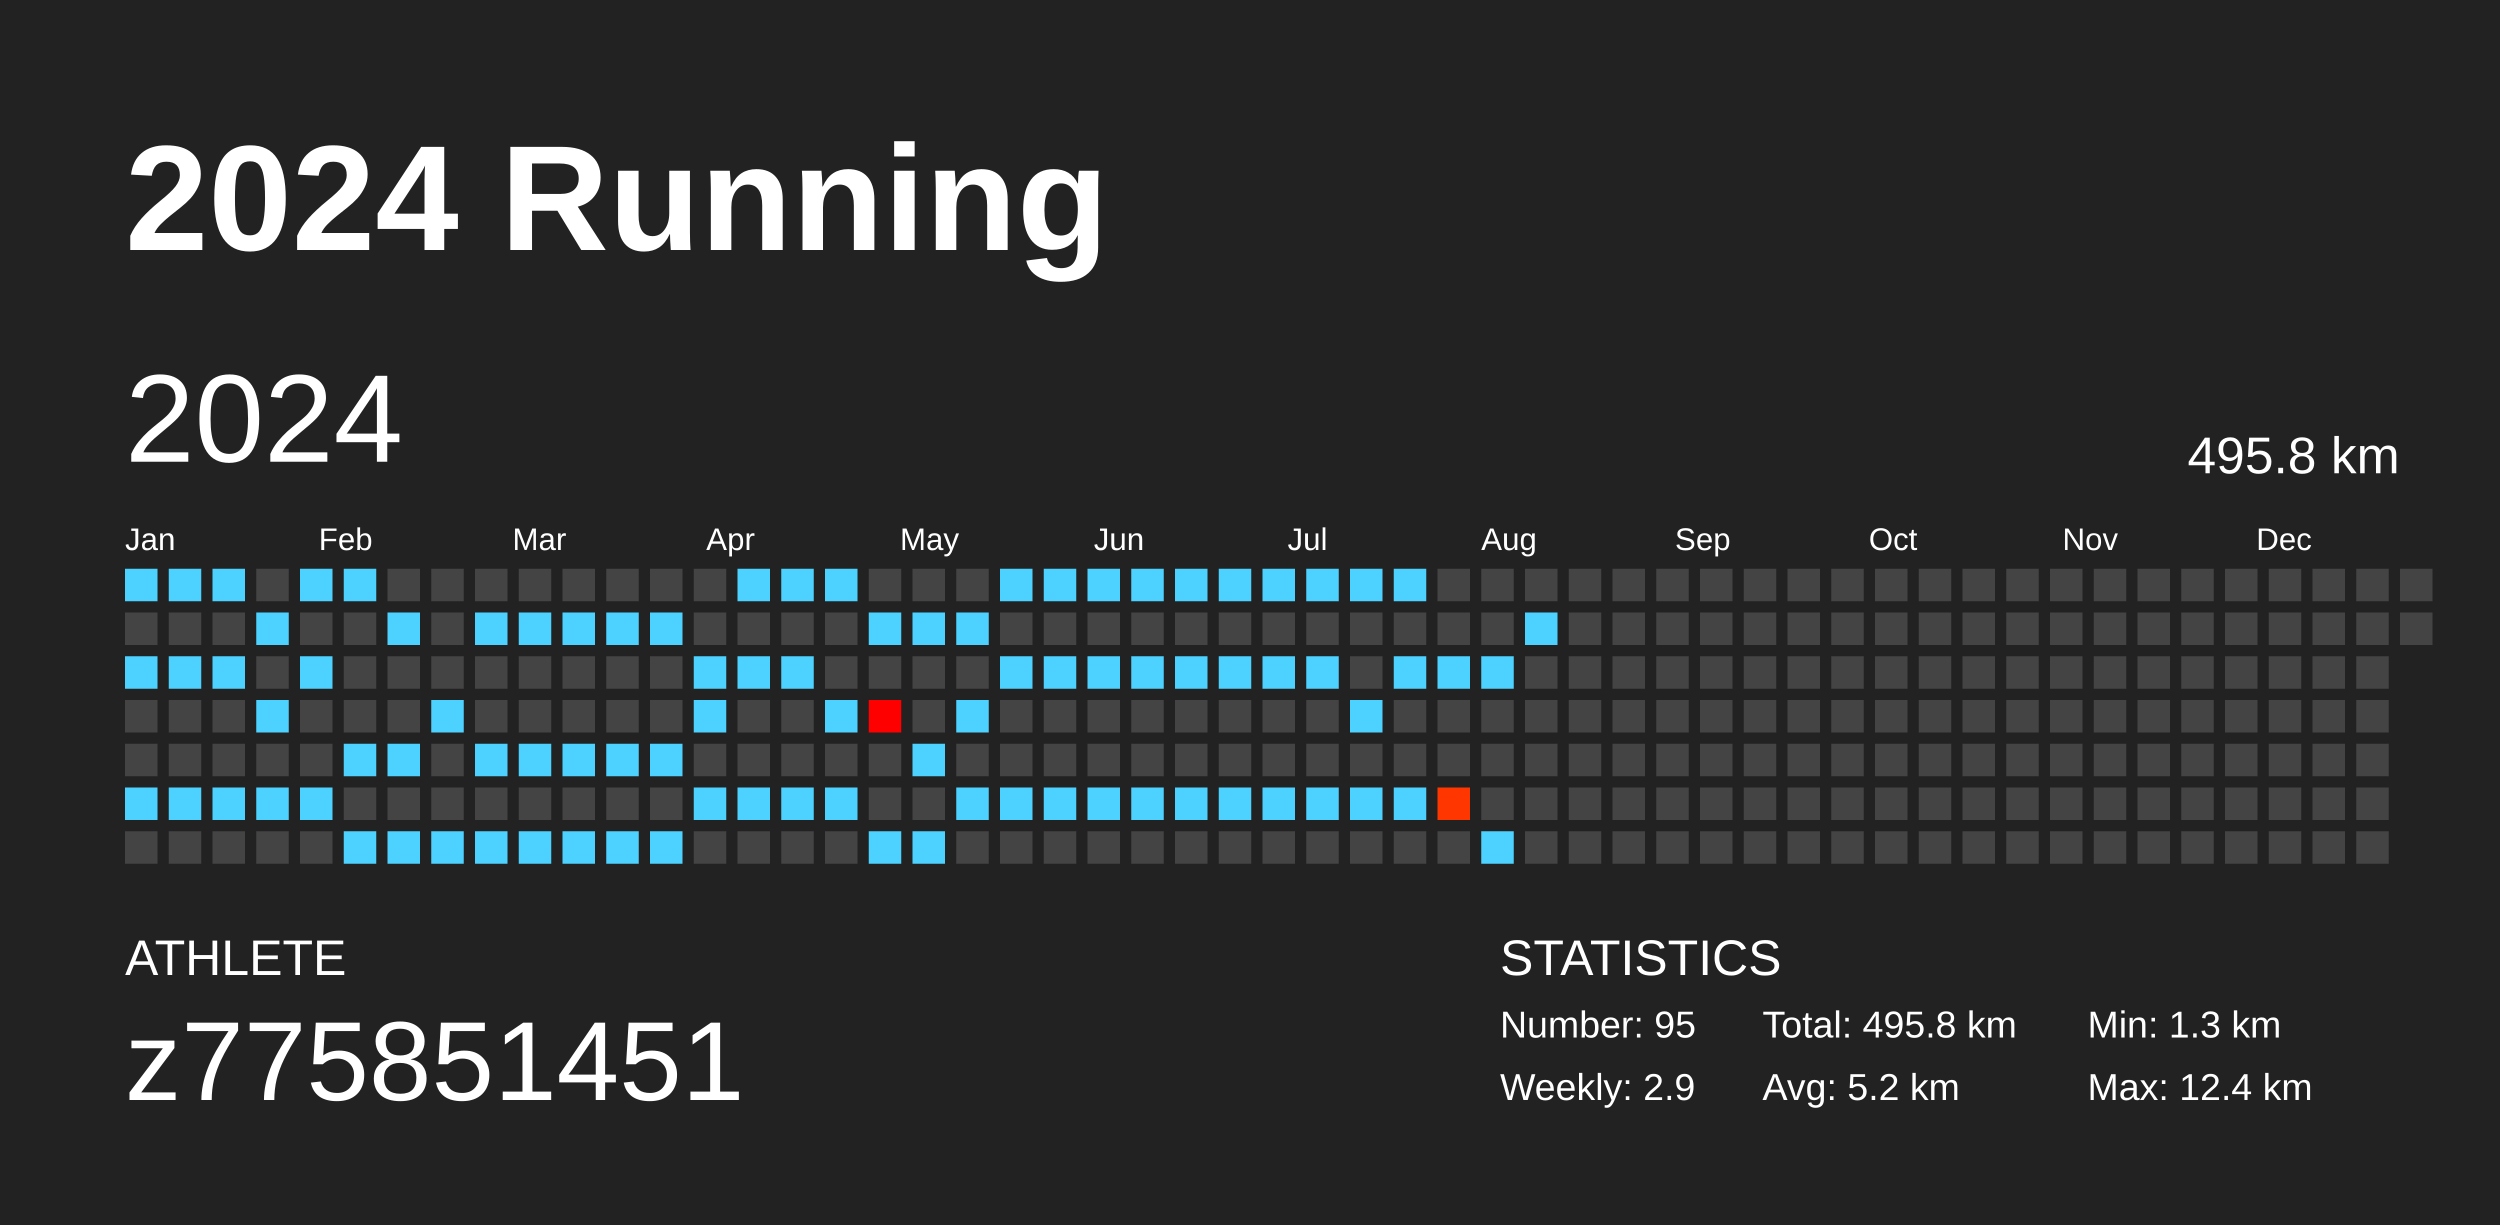
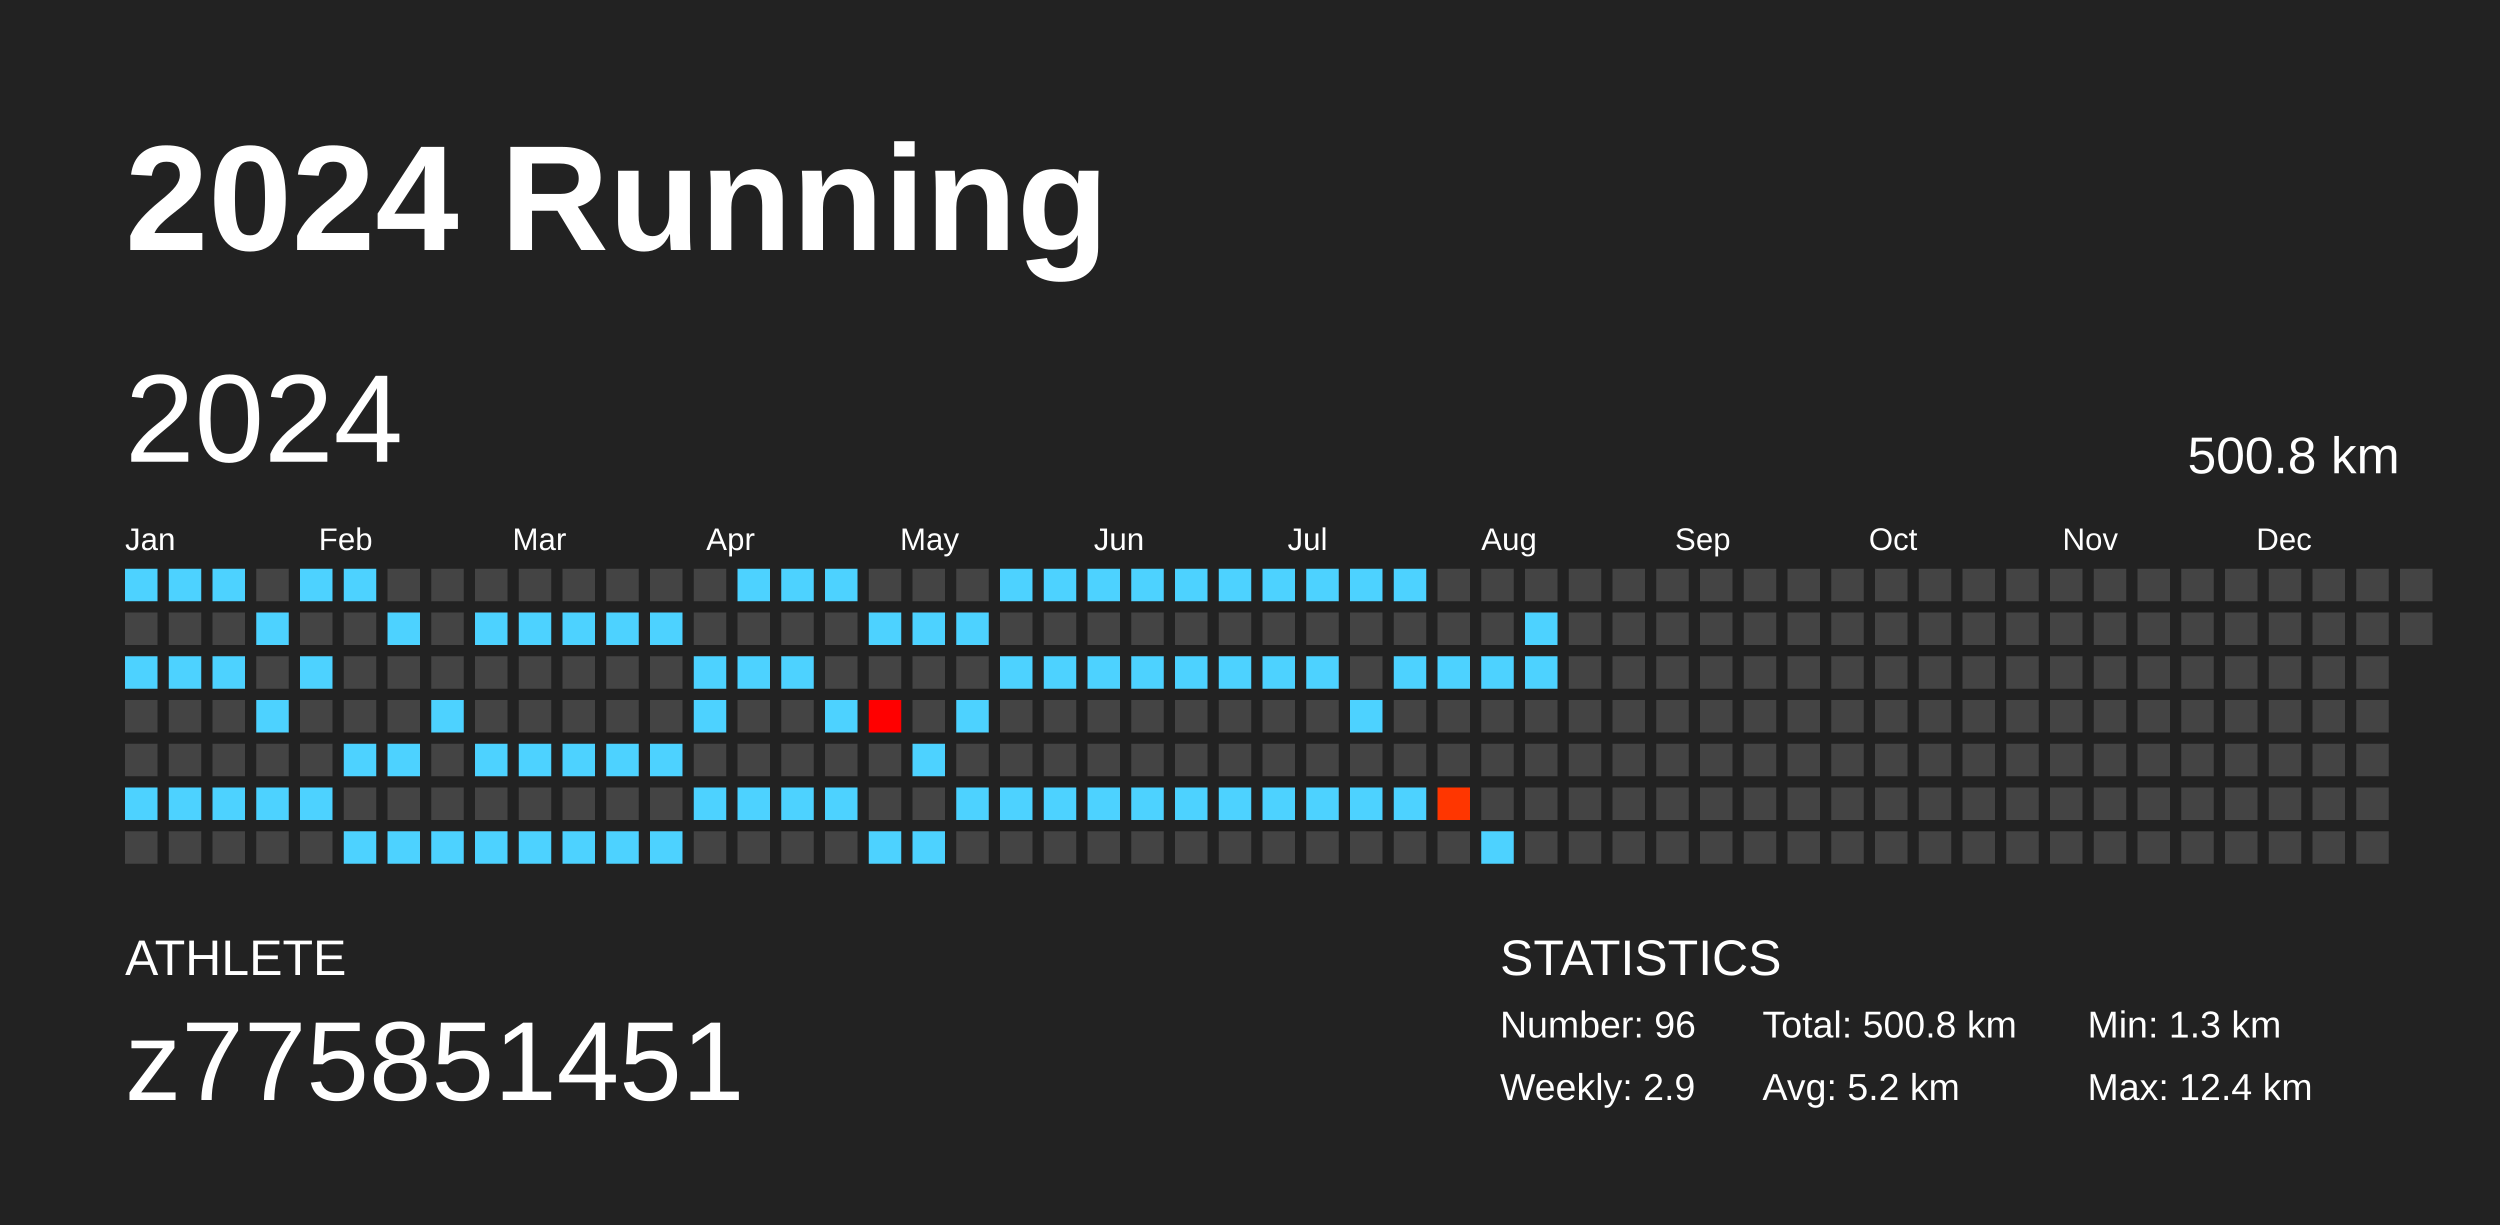
<svg xmlns="http://www.w3.org/2000/svg" baseProfile="full" height="98mm" version="1.1" viewBox="0,0,200,98" width="200mm">
  <defs />
  <rect fill="#222222" height="98" width="200" x="0" y="0" />
  <text fill="#FFFFFF" style="font-size:12px; font-family:Arial; font-weight:bold;" x="10" y="20">2024 Running</text>
  <text fill="#FFFFFF" style="font-size:4px; font-family:Arial" x="10" y="78">ATHLETE</text>
  <text fill="#FFFFFF" style="font-size:9px; font-family:Arial" x="10" y="88">z775851451</text>
  <text fill="#FFFFFF" style="font-size:4px; font-family:Arial" x="120" y="78">STATISTICS</text>
-   <text fill="#FFFFFF" style="font-size:3px; font-family:Arial" x="120" y="83">Number: 95</text>
+   <text fill="#FFFFFF" style="font-size:3px; font-family:Arial" x="120" y="83">Number: 96</text>
  <text fill="#FFFFFF" style="font-size:3px; font-family:Arial" x="120" y="88">Weekly: 2.9</text>
-   <text fill="#FFFFFF" style="font-size:3px; font-family:Arial" x="141" y="83">Total: 495.8 km</text>
+   <text fill="#FFFFFF" style="font-size:3px; font-family:Arial" x="141" y="83">Total: 500.8 km</text>
  <text fill="#FFFFFF" style="font-size:3px; font-family:Arial" x="141" y="88">Avg: 5.2 km</text>
  <text fill="#FFFFFF" style="font-size:3px; font-family:Arial" x="167" y="83">Min: 1.3 km</text>
  <text fill="#FFFFFF" style="font-size:3px; font-family:Arial" x="167" y="88">Max: 12.4 km</text>
  <text dominant-baseline="hanging" fill="#FFFFFF" style="font-size:10.0px; font-family:Arial;" x="10" y="30">2024</text>
-   <text dominant-baseline="hanging" fill="#FFFFFF" style="font-size:4.125px; font-family:Arial;" x="175" y="35">495.8 km</text>
+   <text dominant-baseline="hanging" fill="#FFFFFF" style="font-size:4.125px; font-family:Arial;" x="175" y="35">500.8 km</text>
  <text fill="#FFFFFF" style="font-size:2.5px; font-family:Arial" x="10.0" y="44">Jan</text>
  <text fill="#FFFFFF" style="font-size:2.5px; font-family:Arial" x="25.5" y="44">Feb</text>
  <text fill="#FFFFFF" style="font-size:2.5px; font-family:Arial" x="41.0" y="44">Mar</text>
  <text fill="#FFFFFF" style="font-size:2.5px; font-family:Arial" x="56.5" y="44">Apr</text>
  <text fill="#FFFFFF" style="font-size:2.5px; font-family:Arial" x="72.0" y="44">May</text>
  <text fill="#FFFFFF" style="font-size:2.5px; font-family:Arial" x="87.5" y="44">Jun</text>
  <text fill="#FFFFFF" style="font-size:2.5px; font-family:Arial" x="103.0" y="44">Jul</text>
  <text fill="#FFFFFF" style="font-size:2.5px; font-family:Arial" x="118.5" y="44">Aug</text>
  <text fill="#FFFFFF" style="font-size:2.5px; font-family:Arial" x="134.0" y="44">Sep</text>
  <text fill="#FFFFFF" style="font-size:2.5px; font-family:Arial" x="149.5" y="44">Oct</text>
  <text fill="#FFFFFF" style="font-size:2.5px; font-family:Arial" x="165.0" y="44">Nov</text>
  <text fill="#FFFFFF" style="font-size:2.5px; font-family:Arial" x="180.5" y="44">Dec</text>
  <rect fill="#4dd2ff" height="2.6" width="2.6" x="10.0" y="45.5" />
  <rect fill="#444444" height="2.6" width="2.6" x="10.0" y="49.0" />
  <rect fill="#4dd2ff" height="2.6" width="2.6" x="10.0" y="52.5" />
  <rect fill="#444444" height="2.6" width="2.6" x="10.0" y="56.0" />
  <rect fill="#444444" height="2.6" width="2.6" x="10.0" y="59.5" />
  <rect fill="#4dd2ff" height="2.6" width="2.6" x="10.0" y="63.0" />
  <rect fill="#444444" height="2.6" width="2.6" x="10.0" y="66.5" />
  <rect fill="#4dd2ff" height="2.6" width="2.6" x="13.5" y="45.5" />
  <rect fill="#444444" height="2.6" width="2.6" x="13.5" y="49.0" />
  <rect fill="#4dd2ff" height="2.6" width="2.6" x="13.5" y="52.5" />
  <rect fill="#444444" height="2.6" width="2.6" x="13.5" y="56.0" />
  <rect fill="#444444" height="2.6" width="2.6" x="13.5" y="59.5" />
  <rect fill="#4dd2ff" height="2.6" width="2.6" x="13.5" y="63.0" />
  <rect fill="#444444" height="2.6" width="2.6" x="13.5" y="66.5" />
  <rect fill="#4dd2ff" height="2.6" width="2.6" x="17.0" y="45.5" />
  <rect fill="#444444" height="2.6" width="2.6" x="17.0" y="49.0" />
  <rect fill="#4dd2ff" height="2.6" width="2.6" x="17.0" y="52.5" />
  <rect fill="#444444" height="2.6" width="2.6" x="17.0" y="56.0" />
  <rect fill="#444444" height="2.6" width="2.6" x="17.0" y="59.5" />
  <rect fill="#4dd2ff" height="2.6" width="2.6" x="17.0" y="63.0" />
  <rect fill="#444444" height="2.6" width="2.6" x="17.0" y="66.5" />
  <rect fill="#444444" height="2.6" width="2.6" x="20.5" y="45.5" />
  <rect fill="#4dd2ff" height="2.6" width="2.6" x="20.5" y="49.0" />
  <rect fill="#444444" height="2.6" width="2.6" x="20.5" y="52.5" />
  <rect fill="#4dd2ff" height="2.6" width="2.6" x="20.5" y="56.0" />
  <rect fill="#444444" height="2.6" width="2.6" x="20.5" y="59.5" />
  <rect fill="#4dd2ff" height="2.6" width="2.6" x="20.5" y="63.0" />
  <rect fill="#444444" height="2.6" width="2.6" x="20.5" y="66.5" />
  <rect fill="#4dd2ff" height="2.6" width="2.6" x="24.0" y="45.5" />
  <rect fill="#444444" height="2.6" width="2.6" x="24.0" y="49.0" />
  <rect fill="#4dd2ff" height="2.6" width="2.6" x="24.0" y="52.5" />
  <rect fill="#444444" height="2.6" width="2.6" x="24.0" y="56.0" />
  <rect fill="#444444" height="2.6" width="2.6" x="24.0" y="59.5" />
  <rect fill="#4dd2ff" height="2.6" width="2.6" x="24.0" y="63.0" />
  <rect fill="#444444" height="2.6" width="2.6" x="24.0" y="66.5" />
  <rect fill="#4dd2ff" height="2.6" width="2.6" x="27.5" y="45.5" />
  <rect fill="#444444" height="2.6" width="2.6" x="27.5" y="49.0" />
  <rect fill="#444444" height="2.6" width="2.6" x="27.5" y="52.5" />
  <rect fill="#444444" height="2.6" width="2.6" x="27.5" y="56.0" />
  <rect fill="#4dd2ff" height="2.6" width="2.6" x="27.5" y="59.5" />
  <rect fill="#444444" height="2.6" width="2.6" x="27.5" y="63.0" />
  <rect fill="#4dd2ff" height="2.6" width="2.6" x="27.5" y="66.5" />
  <rect fill="#444444" height="2.6" width="2.6" x="31.0" y="45.5" />
  <rect fill="#4dd2ff" height="2.6" width="2.6" x="31.0" y="49.0" />
  <rect fill="#444444" height="2.6" width="2.6" x="31.0" y="52.5" />
  <rect fill="#444444" height="2.6" width="2.6" x="31.0" y="56.0" />
  <rect fill="#4dd2ff" height="2.6" width="2.6" x="31.0" y="59.5" />
  <rect fill="#444444" height="2.6" width="2.6" x="31.0" y="63.0" />
  <rect fill="#4dd2ff" height="2.6" width="2.6" x="31.0" y="66.5" />
  <rect fill="#444444" height="2.6" width="2.6" x="34.5" y="45.5" />
  <rect fill="#444444" height="2.6" width="2.6" x="34.5" y="49.0" />
  <rect fill="#444444" height="2.6" width="2.6" x="34.5" y="52.5" />
  <rect fill="#4dd2ff" height="2.6" width="2.6" x="34.5" y="56.0" />
  <rect fill="#444444" height="2.6" width="2.6" x="34.5" y="59.5" />
  <rect fill="#444444" height="2.6" width="2.6" x="34.5" y="63.0" />
  <rect fill="#4dd2ff" height="2.6" width="2.6" x="34.5" y="66.5" />
  <rect fill="#444444" height="2.6" width="2.6" x="38.0" y="45.5" />
  <rect fill="#4dd2ff" height="2.6" width="2.6" x="38.0" y="49.0" />
  <rect fill="#444444" height="2.6" width="2.6" x="38.0" y="52.5" />
  <rect fill="#444444" height="2.6" width="2.6" x="38.0" y="56.0" />
  <rect fill="#4dd2ff" height="2.6" width="2.6" x="38.0" y="59.5" />
  <rect fill="#444444" height="2.6" width="2.6" x="38.0" y="63.0" />
  <rect fill="#4dd2ff" height="2.6" width="2.6" x="38.0" y="66.5" />
  <rect fill="#444444" height="2.6" width="2.6" x="41.5" y="45.5" />
  <rect fill="#4dd2ff" height="2.6" width="2.6" x="41.5" y="49.0" />
  <rect fill="#444444" height="2.6" width="2.6" x="41.5" y="52.5" />
  <rect fill="#444444" height="2.6" width="2.6" x="41.5" y="56.0" />
  <rect fill="#4dd2ff" height="2.6" width="2.6" x="41.5" y="59.5" />
  <rect fill="#444444" height="2.6" width="2.6" x="41.5" y="63.0" />
  <rect fill="#4dd2ff" height="2.6" width="2.6" x="41.5" y="66.5" />
  <rect fill="#444444" height="2.6" width="2.6" x="45.0" y="45.5" />
  <rect fill="#4dd2ff" height="2.6" width="2.6" x="45.0" y="49.0" />
  <rect fill="#444444" height="2.6" width="2.6" x="45.0" y="52.5" />
  <rect fill="#444444" height="2.6" width="2.6" x="45.0" y="56.0" />
  <rect fill="#4dd2ff" height="2.6" width="2.6" x="45.0" y="59.5" />
  <rect fill="#444444" height="2.6" width="2.6" x="45.0" y="63.0" />
  <rect fill="#4dd2ff" height="2.6" width="2.6" x="45.0" y="66.5" />
  <rect fill="#444444" height="2.6" width="2.6" x="48.5" y="45.5" />
  <rect fill="#4dd2ff" height="2.6" width="2.6" x="48.5" y="49.0" />
  <rect fill="#444444" height="2.6" width="2.6" x="48.5" y="52.5" />
  <rect fill="#444444" height="2.6" width="2.6" x="48.5" y="56.0" />
  <rect fill="#4dd2ff" height="2.6" width="2.6" x="48.5" y="59.5" />
  <rect fill="#444444" height="2.6" width="2.6" x="48.5" y="63.0" />
  <rect fill="#4dd2ff" height="2.6" width="2.6" x="48.5" y="66.5" />
  <rect fill="#444444" height="2.6" width="2.6" x="52.0" y="45.5" />
  <rect fill="#4dd2ff" height="2.6" width="2.6" x="52.0" y="49.0" />
  <rect fill="#444444" height="2.6" width="2.6" x="52.0" y="52.5" />
  <rect fill="#444444" height="2.6" width="2.6" x="52.0" y="56.0" />
  <rect fill="#4dd2ff" height="2.6" width="2.6" x="52.0" y="59.5" />
  <rect fill="#444444" height="2.6" width="2.6" x="52.0" y="63.0" />
  <rect fill="#4dd2ff" height="2.6" width="2.6" x="52.0" y="66.5" />
  <rect fill="#444444" height="2.6" width="2.6" x="55.5" y="45.5" />
  <rect fill="#444444" height="2.6" width="2.6" x="55.5" y="49.0" />
  <rect fill="#4dd2ff" height="2.6" width="2.6" x="55.5" y="52.5" />
  <rect fill="#4dd2ff" height="2.6" width="2.6" x="55.5" y="56.0" />
  <rect fill="#444444" height="2.6" width="2.6" x="55.5" y="59.5" />
  <rect fill="#4dd2ff" height="2.6" width="2.6" x="55.5" y="63.0" />
  <rect fill="#444444" height="2.6" width="2.6" x="55.5" y="66.5" />
  <rect fill="#4dd2ff" height="2.6" width="2.6" x="59.0" y="45.5" />
  <rect fill="#444444" height="2.6" width="2.6" x="59.0" y="49.0" />
  <rect fill="#4dd2ff" height="2.6" width="2.6" x="59.0" y="52.5" />
  <rect fill="#444444" height="2.6" width="2.6" x="59.0" y="56.0" />
  <rect fill="#444444" height="2.6" width="2.6" x="59.0" y="59.5" />
  <rect fill="#4dd2ff" height="2.6" width="2.6" x="59.0" y="63.0" />
  <rect fill="#444444" height="2.6" width="2.6" x="59.0" y="66.5" />
  <rect fill="#4dd2ff" height="2.6" width="2.6" x="62.5" y="45.5" />
  <rect fill="#444444" height="2.6" width="2.6" x="62.5" y="49.0" />
  <rect fill="#4dd2ff" height="2.6" width="2.6" x="62.5" y="52.5" />
  <rect fill="#444444" height="2.6" width="2.6" x="62.5" y="56.0" />
  <rect fill="#444444" height="2.6" width="2.6" x="62.5" y="59.5" />
  <rect fill="#4dd2ff" height="2.6" width="2.6" x="62.5" y="63.0" />
  <rect fill="#444444" height="2.6" width="2.6" x="62.5" y="66.5" />
  <rect fill="#4dd2ff" height="2.6" width="2.6" x="66.0" y="45.5" />
  <rect fill="#444444" height="2.6" width="2.6" x="66.0" y="49.0" />
  <rect fill="#444444" height="2.6" width="2.6" x="66.0" y="52.5" />
  <rect fill="#4dd2ff" height="2.6" width="2.6" x="66.0" y="56.0" />
  <rect fill="#444444" height="2.6" width="2.6" x="66.0" y="59.5" />
  <rect fill="#4dd2ff" height="2.6" width="2.6" x="66.0" y="63.0" />
  <rect fill="#444444" height="2.6" width="2.6" x="66.0" y="66.5" />
  <rect fill="#444444" height="2.6" width="2.6" x="69.5" y="45.5" />
  <rect fill="#4dd2ff" height="2.6" width="2.6" x="69.5" y="49.0" />
  <rect fill="#444444" height="2.6" width="2.6" x="69.5" y="52.5" />
  <rect fill="#ff0000" height="2.6" width="2.6" x="69.5" y="56.0" />
  <rect fill="#444444" height="2.6" width="2.6" x="69.5" y="59.5" />
  <rect fill="#444444" height="2.6" width="2.6" x="69.5" y="63.0" />
  <rect fill="#4dd2ff" height="2.6" width="2.6" x="69.5" y="66.5" />
  <rect fill="#444444" height="2.6" width="2.6" x="73.0" y="45.5" />
  <rect fill="#4dd2ff" height="2.6" width="2.6" x="73.0" y="49.0" />
  <rect fill="#444444" height="2.6" width="2.6" x="73.0" y="52.5" />
  <rect fill="#444444" height="2.6" width="2.6" x="73.0" y="56.0" />
  <rect fill="#4dd2ff" height="2.6" width="2.6" x="73.0" y="59.5" />
  <rect fill="#444444" height="2.6" width="2.6" x="73.0" y="63.0" />
  <rect fill="#4dd2ff" height="2.6" width="2.6" x="73.0" y="66.5" />
  <rect fill="#444444" height="2.6" width="2.6" x="76.5" y="45.5" />
  <rect fill="#4dd2ff" height="2.6" width="2.6" x="76.5" y="49.0" />
  <rect fill="#444444" height="2.6" width="2.6" x="76.5" y="52.5" />
  <rect fill="#4dd2ff" height="2.6" width="2.6" x="76.5" y="56.0" />
  <rect fill="#444444" height="2.6" width="2.6" x="76.5" y="59.5" />
  <rect fill="#4dd2ff" height="2.6" width="2.6" x="76.5" y="63.0" />
  <rect fill="#444444" height="2.6" width="2.6" x="76.5" y="66.5" />
  <rect fill="#4dd2ff" height="2.6" width="2.6" x="80.0" y="45.5" />
  <rect fill="#444444" height="2.6" width="2.6" x="80.0" y="49.0" />
  <rect fill="#4dd2ff" height="2.6" width="2.6" x="80.0" y="52.5" />
  <rect fill="#444444" height="2.6" width="2.6" x="80.0" y="56.0" />
  <rect fill="#444444" height="2.6" width="2.6" x="80.0" y="59.5" />
  <rect fill="#4dd2ff" height="2.6" width="2.6" x="80.0" y="63.0" />
  <rect fill="#444444" height="2.6" width="2.6" x="80.0" y="66.5" />
  <rect fill="#4dd2ff" height="2.6" width="2.6" x="83.5" y="45.5" />
  <rect fill="#444444" height="2.6" width="2.6" x="83.5" y="49.0" />
  <rect fill="#4dd2ff" height="2.6" width="2.6" x="83.5" y="52.5" />
  <rect fill="#444444" height="2.6" width="2.6" x="83.5" y="56.0" />
  <rect fill="#444444" height="2.6" width="2.6" x="83.5" y="59.5" />
  <rect fill="#4dd2ff" height="2.6" width="2.6" x="83.5" y="63.0" />
  <rect fill="#444444" height="2.6" width="2.6" x="83.5" y="66.5" />
  <rect fill="#4dd2ff" height="2.6" width="2.6" x="87.0" y="45.5" />
  <rect fill="#444444" height="2.6" width="2.6" x="87.0" y="49.0" />
  <rect fill="#4dd2ff" height="2.6" width="2.6" x="87.0" y="52.5" />
  <rect fill="#444444" height="2.6" width="2.6" x="87.0" y="56.0" />
  <rect fill="#444444" height="2.6" width="2.6" x="87.0" y="59.5" />
  <rect fill="#4dd2ff" height="2.6" width="2.6" x="87.0" y="63.0" />
  <rect fill="#444444" height="2.6" width="2.6" x="87.0" y="66.5" />
  <rect fill="#4dd2ff" height="2.6" width="2.6" x="90.5" y="45.5" />
  <rect fill="#444444" height="2.6" width="2.6" x="90.5" y="49.0" />
  <rect fill="#4dd2ff" height="2.6" width="2.6" x="90.5" y="52.5" />
  <rect fill="#444444" height="2.6" width="2.6" x="90.5" y="56.0" />
  <rect fill="#444444" height="2.6" width="2.6" x="90.5" y="59.5" />
  <rect fill="#4dd2ff" height="2.6" width="2.6" x="90.5" y="63.0" />
  <rect fill="#444444" height="2.6" width="2.6" x="90.5" y="66.5" />
  <rect fill="#4dd2ff" height="2.6" width="2.6" x="94.0" y="45.5" />
  <rect fill="#444444" height="2.6" width="2.6" x="94.0" y="49.0" />
  <rect fill="#4dd2ff" height="2.6" width="2.6" x="94.0" y="52.5" />
  <rect fill="#444444" height="2.6" width="2.6" x="94.0" y="56.0" />
  <rect fill="#444444" height="2.6" width="2.6" x="94.0" y="59.5" />
  <rect fill="#4dd2ff" height="2.6" width="2.6" x="94.0" y="63.0" />
  <rect fill="#444444" height="2.6" width="2.6" x="94.0" y="66.5" />
  <rect fill="#4dd2ff" height="2.6" width="2.6" x="97.5" y="45.5" />
  <rect fill="#444444" height="2.6" width="2.6" x="97.5" y="49.0" />
  <rect fill="#4dd2ff" height="2.6" width="2.6" x="97.5" y="52.5" />
  <rect fill="#444444" height="2.6" width="2.6" x="97.5" y="56.0" />
  <rect fill="#444444" height="2.6" width="2.6" x="97.5" y="59.5" />
  <rect fill="#4dd2ff" height="2.6" width="2.6" x="97.5" y="63.0" />
  <rect fill="#444444" height="2.6" width="2.6" x="97.5" y="66.5" />
  <rect fill="#4dd2ff" height="2.6" width="2.6" x="101.0" y="45.5" />
  <rect fill="#444444" height="2.6" width="2.6" x="101.0" y="49.0" />
  <rect fill="#4dd2ff" height="2.6" width="2.6" x="101.0" y="52.5" />
  <rect fill="#444444" height="2.6" width="2.6" x="101.0" y="56.0" />
  <rect fill="#444444" height="2.6" width="2.6" x="101.0" y="59.5" />
  <rect fill="#4dd2ff" height="2.6" width="2.6" x="101.0" y="63.0" />
  <rect fill="#444444" height="2.6" width="2.6" x="101.0" y="66.5" />
  <rect fill="#4dd2ff" height="2.6" width="2.6" x="104.5" y="45.5" />
  <rect fill="#444444" height="2.6" width="2.6" x="104.5" y="49.0" />
  <rect fill="#4dd2ff" height="2.6" width="2.6" x="104.5" y="52.5" />
  <rect fill="#444444" height="2.6" width="2.6" x="104.5" y="56.0" />
  <rect fill="#444444" height="2.6" width="2.6" x="104.5" y="59.5" />
  <rect fill="#4dd2ff" height="2.6" width="2.6" x="104.5" y="63.0" />
  <rect fill="#444444" height="2.6" width="2.6" x="104.5" y="66.5" />
  <rect fill="#4dd2ff" height="2.6" width="2.6" x="108.0" y="45.5" />
  <rect fill="#444444" height="2.6" width="2.6" x="108.0" y="49.0" />
  <rect fill="#444444" height="2.6" width="2.6" x="108.0" y="52.5" />
  <rect fill="#4dd2ff" height="2.6" width="2.6" x="108.0" y="56.0" />
  <rect fill="#444444" height="2.6" width="2.6" x="108.0" y="59.5" />
  <rect fill="#4dd2ff" height="2.6" width="2.6" x="108.0" y="63.0" />
  <rect fill="#444444" height="2.6" width="2.6" x="108.0" y="66.5" />
  <rect fill="#4dd2ff" height="2.6" width="2.6" x="111.5" y="45.5" />
  <rect fill="#444444" height="2.6" width="2.6" x="111.5" y="49.0" />
  <rect fill="#4dd2ff" height="2.6" width="2.6" x="111.5" y="52.5" />
  <rect fill="#444444" height="2.6" width="2.6" x="111.5" y="56.0" />
  <rect fill="#444444" height="2.6" width="2.6" x="111.5" y="59.5" />
  <rect fill="#4dd2ff" height="2.6" width="2.6" x="111.5" y="63.0" />
  <rect fill="#444444" height="2.6" width="2.6" x="111.5" y="66.5" />
  <rect fill="#444444" height="2.6" width="2.6" x="115.0" y="45.5" />
  <rect fill="#444444" height="2.6" width="2.6" x="115.0" y="49.0" />
  <rect fill="#4dd2ff" height="2.6" width="2.6" x="115.0" y="52.5" />
  <rect fill="#444444" height="2.6" width="2.6" x="115.0" y="56.0" />
  <rect fill="#444444" height="2.6" width="2.6" x="115.0" y="59.5" />
  <rect fill="#ff3600" height="2.6" width="2.6" x="115.0" y="63.0" />
  <rect fill="#444444" height="2.6" width="2.6" x="115.0" y="66.5" />
  <rect fill="#444444" height="2.6" width="2.6" x="118.5" y="45.5" />
  <rect fill="#444444" height="2.6" width="2.6" x="118.5" y="49.0" />
  <rect fill="#4dd2ff" height="2.6" width="2.6" x="118.5" y="52.5" />
  <rect fill="#444444" height="2.6" width="2.6" x="118.5" y="56.0" />
  <rect fill="#444444" height="2.6" width="2.6" x="118.5" y="59.5" />
  <rect fill="#444444" height="2.6" width="2.6" x="118.5" y="63.0" />
  <rect fill="#4dd2ff" height="2.6" width="2.6" x="118.5" y="66.5" />
  <rect fill="#444444" height="2.6" width="2.6" x="122.0" y="45.5" />
  <rect fill="#4dd2ff" height="2.6" width="2.6" x="122.0" y="49.0" />
-   <rect fill="#444444" height="2.6" width="2.6" x="122.0" y="52.5" />
+   <rect fill="#4dd2ff" height="2.6" width="2.6" x="122.0" y="52.5" />
  <rect fill="#444444" height="2.6" width="2.6" x="122.0" y="56.0" />
  <rect fill="#444444" height="2.6" width="2.6" x="122.0" y="59.5" />
  <rect fill="#444444" height="2.6" width="2.6" x="122.0" y="63.0" />
  <rect fill="#444444" height="2.6" width="2.6" x="122.0" y="66.5" />
  <rect fill="#444444" height="2.6" width="2.6" x="125.5" y="45.5" />
  <rect fill="#444444" height="2.6" width="2.6" x="125.5" y="49.0" />
  <rect fill="#444444" height="2.6" width="2.6" x="125.5" y="52.5" />
  <rect fill="#444444" height="2.6" width="2.6" x="125.5" y="56.0" />
  <rect fill="#444444" height="2.6" width="2.6" x="125.5" y="59.5" />
  <rect fill="#444444" height="2.6" width="2.6" x="125.5" y="63.0" />
  <rect fill="#444444" height="2.6" width="2.6" x="125.5" y="66.5" />
  <rect fill="#444444" height="2.6" width="2.6" x="129.0" y="45.5" />
  <rect fill="#444444" height="2.6" width="2.6" x="129.0" y="49.0" />
  <rect fill="#444444" height="2.6" width="2.6" x="129.0" y="52.5" />
  <rect fill="#444444" height="2.6" width="2.6" x="129.0" y="56.0" />
  <rect fill="#444444" height="2.6" width="2.6" x="129.0" y="59.5" />
  <rect fill="#444444" height="2.6" width="2.6" x="129.0" y="63.0" />
  <rect fill="#444444" height="2.6" width="2.6" x="129.0" y="66.5" />
  <rect fill="#444444" height="2.6" width="2.6" x="132.5" y="45.5" />
  <rect fill="#444444" height="2.6" width="2.6" x="132.5" y="49.0" />
  <rect fill="#444444" height="2.6" width="2.6" x="132.5" y="52.5" />
  <rect fill="#444444" height="2.6" width="2.6" x="132.5" y="56.0" />
  <rect fill="#444444" height="2.6" width="2.6" x="132.5" y="59.5" />
  <rect fill="#444444" height="2.6" width="2.6" x="132.5" y="63.0" />
  <rect fill="#444444" height="2.6" width="2.6" x="132.5" y="66.5" />
  <rect fill="#444444" height="2.6" width="2.6" x="136.0" y="45.5" />
  <rect fill="#444444" height="2.6" width="2.6" x="136.0" y="49.0" />
  <rect fill="#444444" height="2.6" width="2.6" x="136.0" y="52.5" />
  <rect fill="#444444" height="2.6" width="2.6" x="136.0" y="56.0" />
  <rect fill="#444444" height="2.6" width="2.6" x="136.0" y="59.5" />
  <rect fill="#444444" height="2.6" width="2.6" x="136.0" y="63.0" />
  <rect fill="#444444" height="2.6" width="2.6" x="136.0" y="66.5" />
  <rect fill="#444444" height="2.6" width="2.6" x="139.5" y="45.5" />
  <rect fill="#444444" height="2.6" width="2.6" x="139.5" y="49.0" />
  <rect fill="#444444" height="2.6" width="2.6" x="139.5" y="52.5" />
  <rect fill="#444444" height="2.6" width="2.6" x="139.5" y="56.0" />
  <rect fill="#444444" height="2.6" width="2.6" x="139.5" y="59.5" />
  <rect fill="#444444" height="2.6" width="2.6" x="139.5" y="63.0" />
  <rect fill="#444444" height="2.6" width="2.6" x="139.5" y="66.5" />
  <rect fill="#444444" height="2.6" width="2.6" x="143.0" y="45.5" />
  <rect fill="#444444" height="2.6" width="2.6" x="143.0" y="49.0" />
  <rect fill="#444444" height="2.6" width="2.6" x="143.0" y="52.5" />
  <rect fill="#444444" height="2.6" width="2.6" x="143.0" y="56.0" />
  <rect fill="#444444" height="2.6" width="2.6" x="143.0" y="59.5" />
  <rect fill="#444444" height="2.6" width="2.6" x="143.0" y="63.0" />
  <rect fill="#444444" height="2.6" width="2.6" x="143.0" y="66.5" />
  <rect fill="#444444" height="2.6" width="2.6" x="146.5" y="45.5" />
  <rect fill="#444444" height="2.6" width="2.6" x="146.5" y="49.0" />
  <rect fill="#444444" height="2.6" width="2.6" x="146.5" y="52.5" />
  <rect fill="#444444" height="2.6" width="2.6" x="146.5" y="56.0" />
  <rect fill="#444444" height="2.6" width="2.6" x="146.5" y="59.5" />
  <rect fill="#444444" height="2.6" width="2.6" x="146.5" y="63.0" />
  <rect fill="#444444" height="2.6" width="2.6" x="146.5" y="66.5" />
  <rect fill="#444444" height="2.6" width="2.6" x="150.0" y="45.5" />
  <rect fill="#444444" height="2.6" width="2.6" x="150.0" y="49.0" />
  <rect fill="#444444" height="2.6" width="2.6" x="150.0" y="52.5" />
  <rect fill="#444444" height="2.6" width="2.6" x="150.0" y="56.0" />
  <rect fill="#444444" height="2.6" width="2.6" x="150.0" y="59.5" />
  <rect fill="#444444" height="2.6" width="2.6" x="150.0" y="63.0" />
  <rect fill="#444444" height="2.6" width="2.6" x="150.0" y="66.5" />
  <rect fill="#444444" height="2.6" width="2.6" x="153.5" y="45.5" />
  <rect fill="#444444" height="2.6" width="2.6" x="153.5" y="49.0" />
  <rect fill="#444444" height="2.6" width="2.6" x="153.5" y="52.5" />
  <rect fill="#444444" height="2.6" width="2.6" x="153.5" y="56.0" />
  <rect fill="#444444" height="2.6" width="2.6" x="153.5" y="59.5" />
  <rect fill="#444444" height="2.6" width="2.6" x="153.5" y="63.0" />
  <rect fill="#444444" height="2.6" width="2.6" x="153.5" y="66.5" />
  <rect fill="#444444" height="2.6" width="2.6" x="157.0" y="45.5" />
  <rect fill="#444444" height="2.6" width="2.6" x="157.0" y="49.0" />
  <rect fill="#444444" height="2.6" width="2.6" x="157.0" y="52.5" />
  <rect fill="#444444" height="2.6" width="2.6" x="157.0" y="56.0" />
  <rect fill="#444444" height="2.6" width="2.6" x="157.0" y="59.5" />
  <rect fill="#444444" height="2.6" width="2.6" x="157.0" y="63.0" />
  <rect fill="#444444" height="2.6" width="2.6" x="157.0" y="66.5" />
  <rect fill="#444444" height="2.6" width="2.6" x="160.5" y="45.5" />
  <rect fill="#444444" height="2.6" width="2.6" x="160.5" y="49.0" />
  <rect fill="#444444" height="2.6" width="2.6" x="160.5" y="52.5" />
  <rect fill="#444444" height="2.6" width="2.6" x="160.5" y="56.0" />
  <rect fill="#444444" height="2.6" width="2.6" x="160.5" y="59.5" />
  <rect fill="#444444" height="2.6" width="2.6" x="160.5" y="63.0" />
  <rect fill="#444444" height="2.6" width="2.6" x="160.5" y="66.5" />
  <rect fill="#444444" height="2.6" width="2.6" x="164.0" y="45.5" />
  <rect fill="#444444" height="2.6" width="2.6" x="164.0" y="49.0" />
  <rect fill="#444444" height="2.6" width="2.6" x="164.0" y="52.5" />
  <rect fill="#444444" height="2.6" width="2.6" x="164.0" y="56.0" />
  <rect fill="#444444" height="2.6" width="2.6" x="164.0" y="59.5" />
  <rect fill="#444444" height="2.6" width="2.6" x="164.0" y="63.0" />
  <rect fill="#444444" height="2.6" width="2.6" x="164.0" y="66.5" />
  <rect fill="#444444" height="2.6" width="2.6" x="167.5" y="45.5" />
  <rect fill="#444444" height="2.6" width="2.6" x="167.5" y="49.0" />
  <rect fill="#444444" height="2.6" width="2.6" x="167.5" y="52.5" />
  <rect fill="#444444" height="2.6" width="2.6" x="167.5" y="56.0" />
  <rect fill="#444444" height="2.6" width="2.6" x="167.5" y="59.5" />
  <rect fill="#444444" height="2.6" width="2.6" x="167.5" y="63.0" />
  <rect fill="#444444" height="2.6" width="2.6" x="167.5" y="66.5" />
  <rect fill="#444444" height="2.6" width="2.6" x="171.0" y="45.5" />
  <rect fill="#444444" height="2.6" width="2.6" x="171.0" y="49.0" />
  <rect fill="#444444" height="2.6" width="2.6" x="171.0" y="52.5" />
  <rect fill="#444444" height="2.6" width="2.6" x="171.0" y="56.0" />
  <rect fill="#444444" height="2.6" width="2.6" x="171.0" y="59.5" />
  <rect fill="#444444" height="2.6" width="2.6" x="171.0" y="63.0" />
  <rect fill="#444444" height="2.6" width="2.6" x="171.0" y="66.5" />
  <rect fill="#444444" height="2.6" width="2.6" x="174.5" y="45.5" />
  <rect fill="#444444" height="2.6" width="2.6" x="174.5" y="49.0" />
  <rect fill="#444444" height="2.6" width="2.6" x="174.5" y="52.5" />
  <rect fill="#444444" height="2.6" width="2.6" x="174.5" y="56.0" />
  <rect fill="#444444" height="2.6" width="2.6" x="174.5" y="59.5" />
  <rect fill="#444444" height="2.6" width="2.6" x="174.5" y="63.0" />
  <rect fill="#444444" height="2.6" width="2.6" x="174.5" y="66.5" />
  <rect fill="#444444" height="2.6" width="2.6" x="178.0" y="45.5" />
  <rect fill="#444444" height="2.6" width="2.6" x="178.0" y="49.0" />
  <rect fill="#444444" height="2.6" width="2.6" x="178.0" y="52.5" />
  <rect fill="#444444" height="2.6" width="2.6" x="178.0" y="56.0" />
  <rect fill="#444444" height="2.6" width="2.6" x="178.0" y="59.5" />
  <rect fill="#444444" height="2.6" width="2.6" x="178.0" y="63.0" />
  <rect fill="#444444" height="2.6" width="2.6" x="178.0" y="66.5" />
  <rect fill="#444444" height="2.6" width="2.6" x="181.5" y="45.5" />
  <rect fill="#444444" height="2.6" width="2.6" x="181.5" y="49.0" />
  <rect fill="#444444" height="2.6" width="2.6" x="181.5" y="52.5" />
  <rect fill="#444444" height="2.6" width="2.6" x="181.5" y="56.0" />
  <rect fill="#444444" height="2.6" width="2.6" x="181.5" y="59.5" />
  <rect fill="#444444" height="2.6" width="2.6" x="181.5" y="63.0" />
  <rect fill="#444444" height="2.6" width="2.6" x="181.5" y="66.5" />
  <rect fill="#444444" height="2.6" width="2.6" x="185.0" y="45.5" />
  <rect fill="#444444" height="2.6" width="2.6" x="185.0" y="49.0" />
  <rect fill="#444444" height="2.6" width="2.6" x="185.0" y="52.5" />
  <rect fill="#444444" height="2.6" width="2.6" x="185.0" y="56.0" />
  <rect fill="#444444" height="2.6" width="2.6" x="185.0" y="59.5" />
  <rect fill="#444444" height="2.6" width="2.6" x="185.0" y="63.0" />
  <rect fill="#444444" height="2.6" width="2.6" x="185.0" y="66.5" />
  <rect fill="#444444" height="2.6" width="2.6" x="188.5" y="45.5" />
  <rect fill="#444444" height="2.6" width="2.6" x="188.5" y="49.0" />
  <rect fill="#444444" height="2.6" width="2.6" x="188.5" y="52.5" />
  <rect fill="#444444" height="2.6" width="2.6" x="188.5" y="56.0" />
  <rect fill="#444444" height="2.6" width="2.6" x="188.5" y="59.5" />
  <rect fill="#444444" height="2.6" width="2.6" x="188.5" y="63.0" />
  <rect fill="#444444" height="2.6" width="2.6" x="188.5" y="66.5" />
  <rect fill="#444444" height="2.6" width="2.6" x="192.0" y="45.5" />
  <rect fill="#444444" height="2.6" width="2.6" x="192.0" y="49.0" />
</svg>
